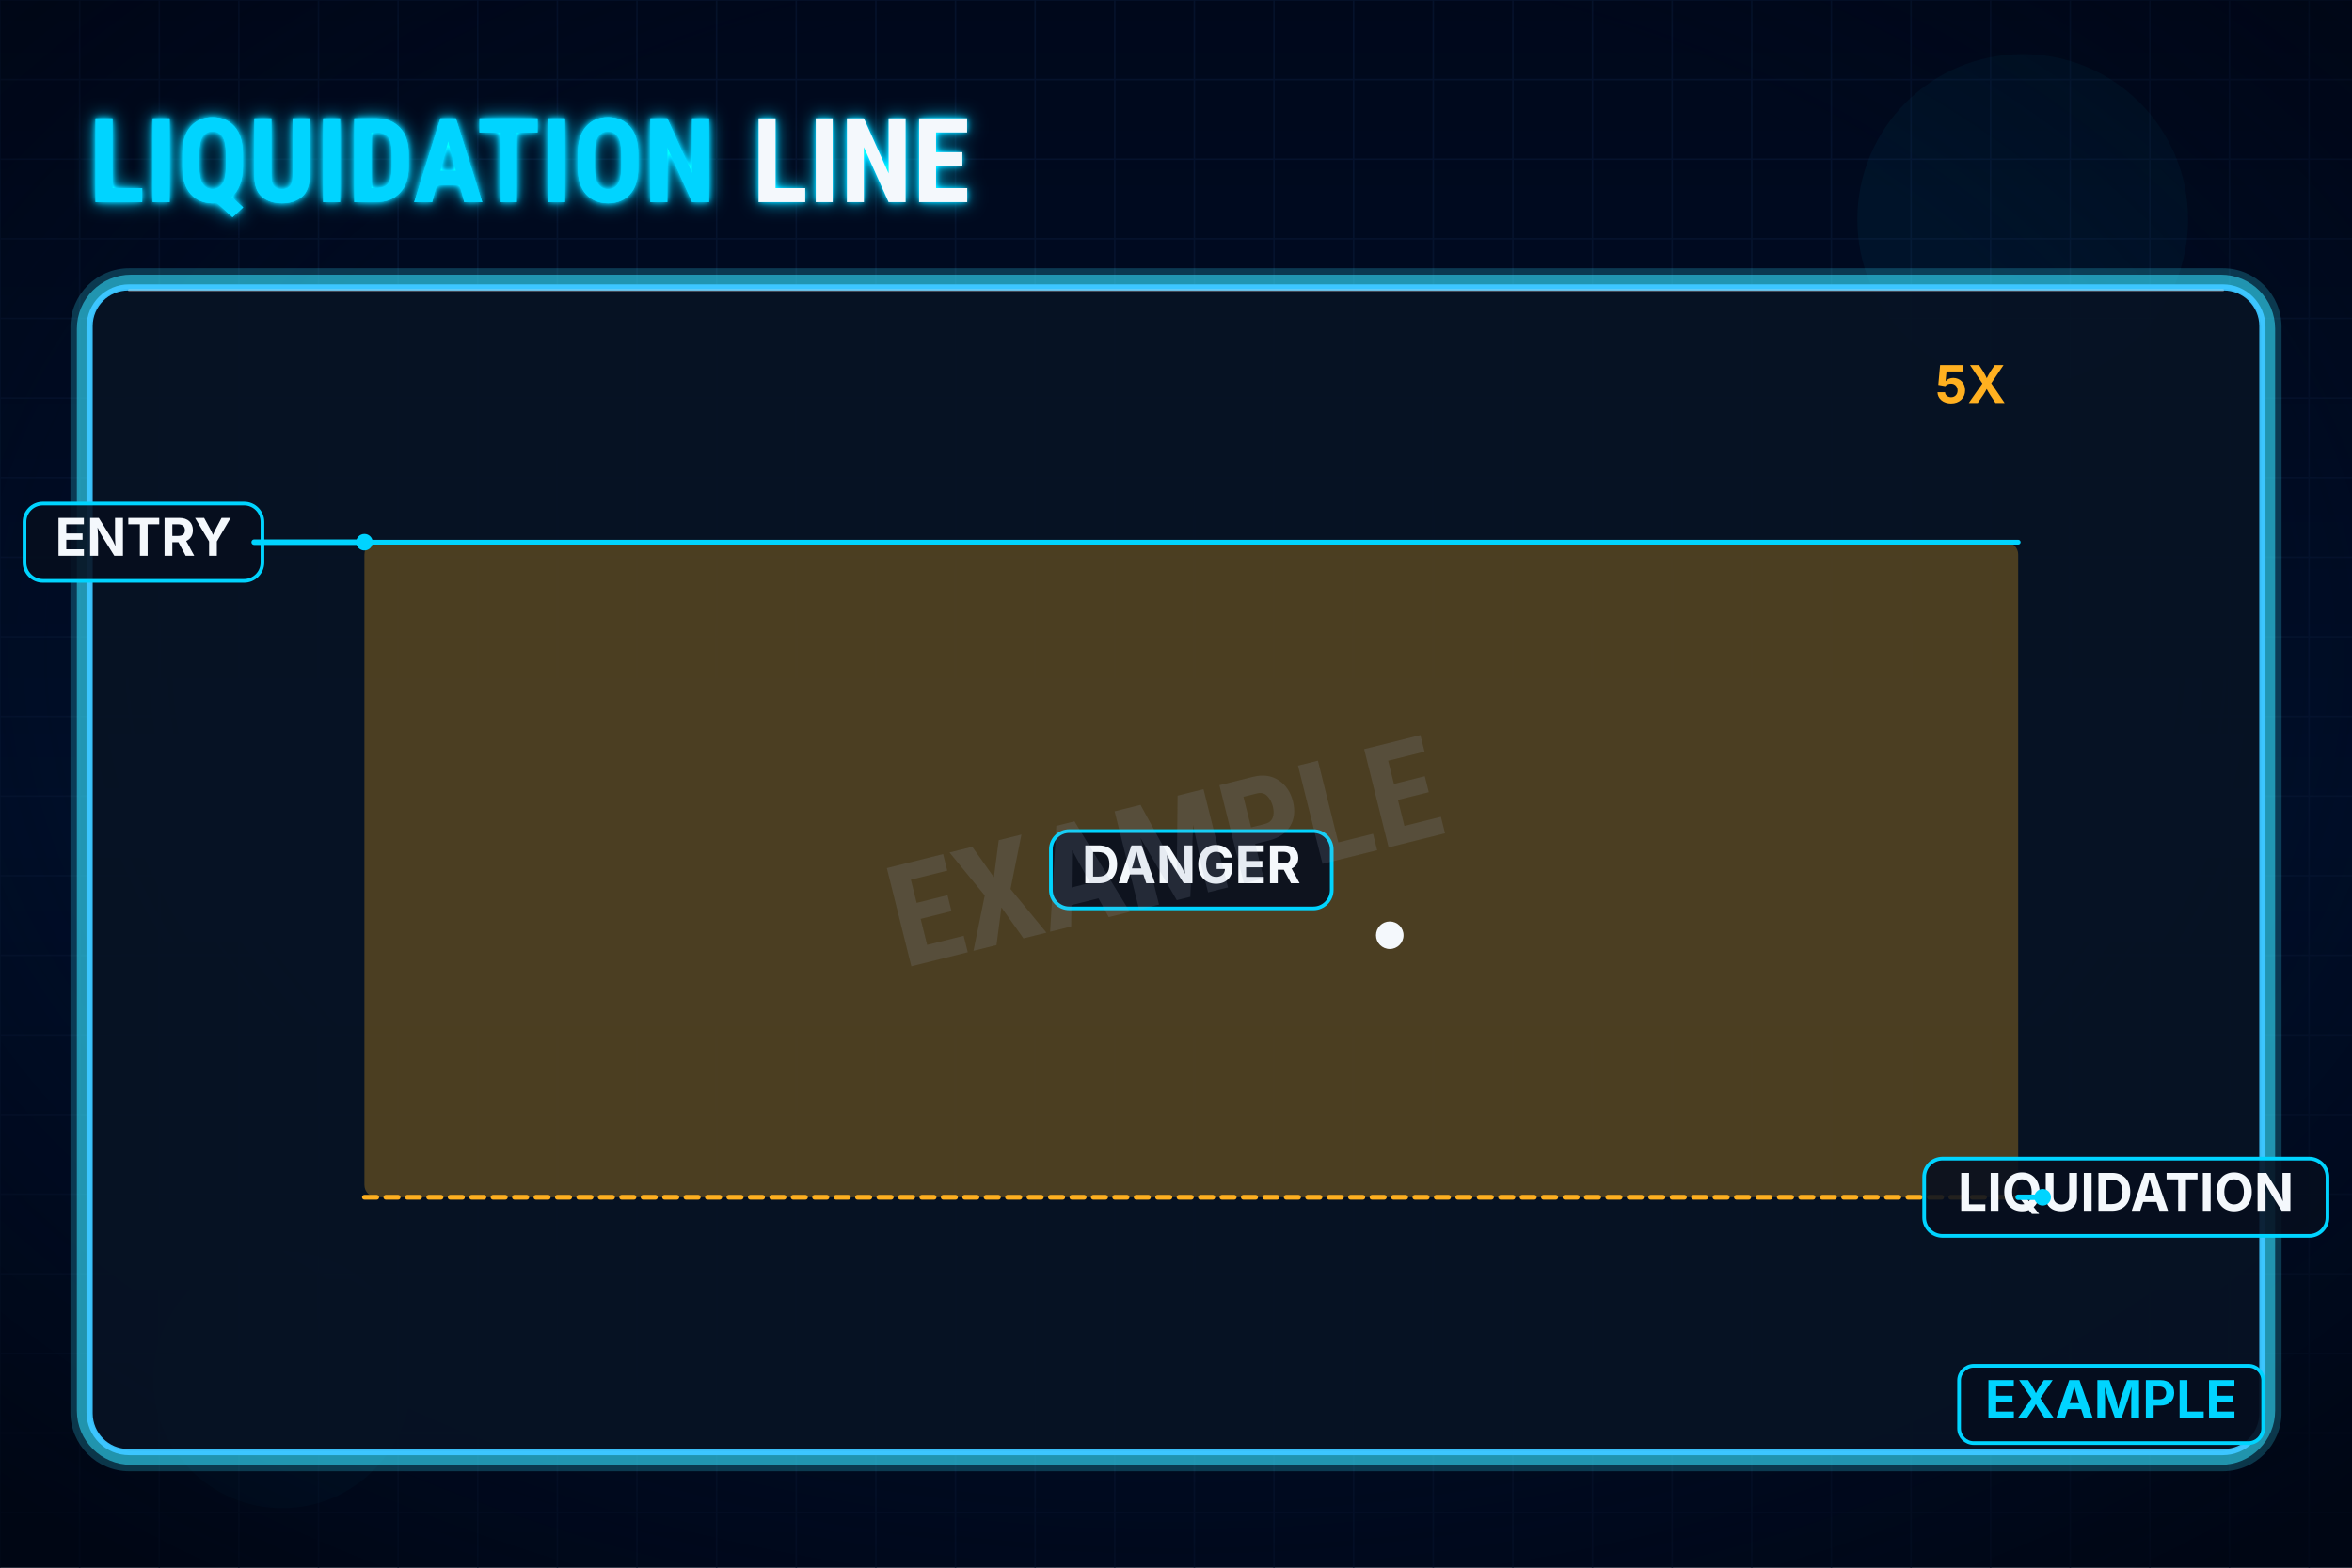
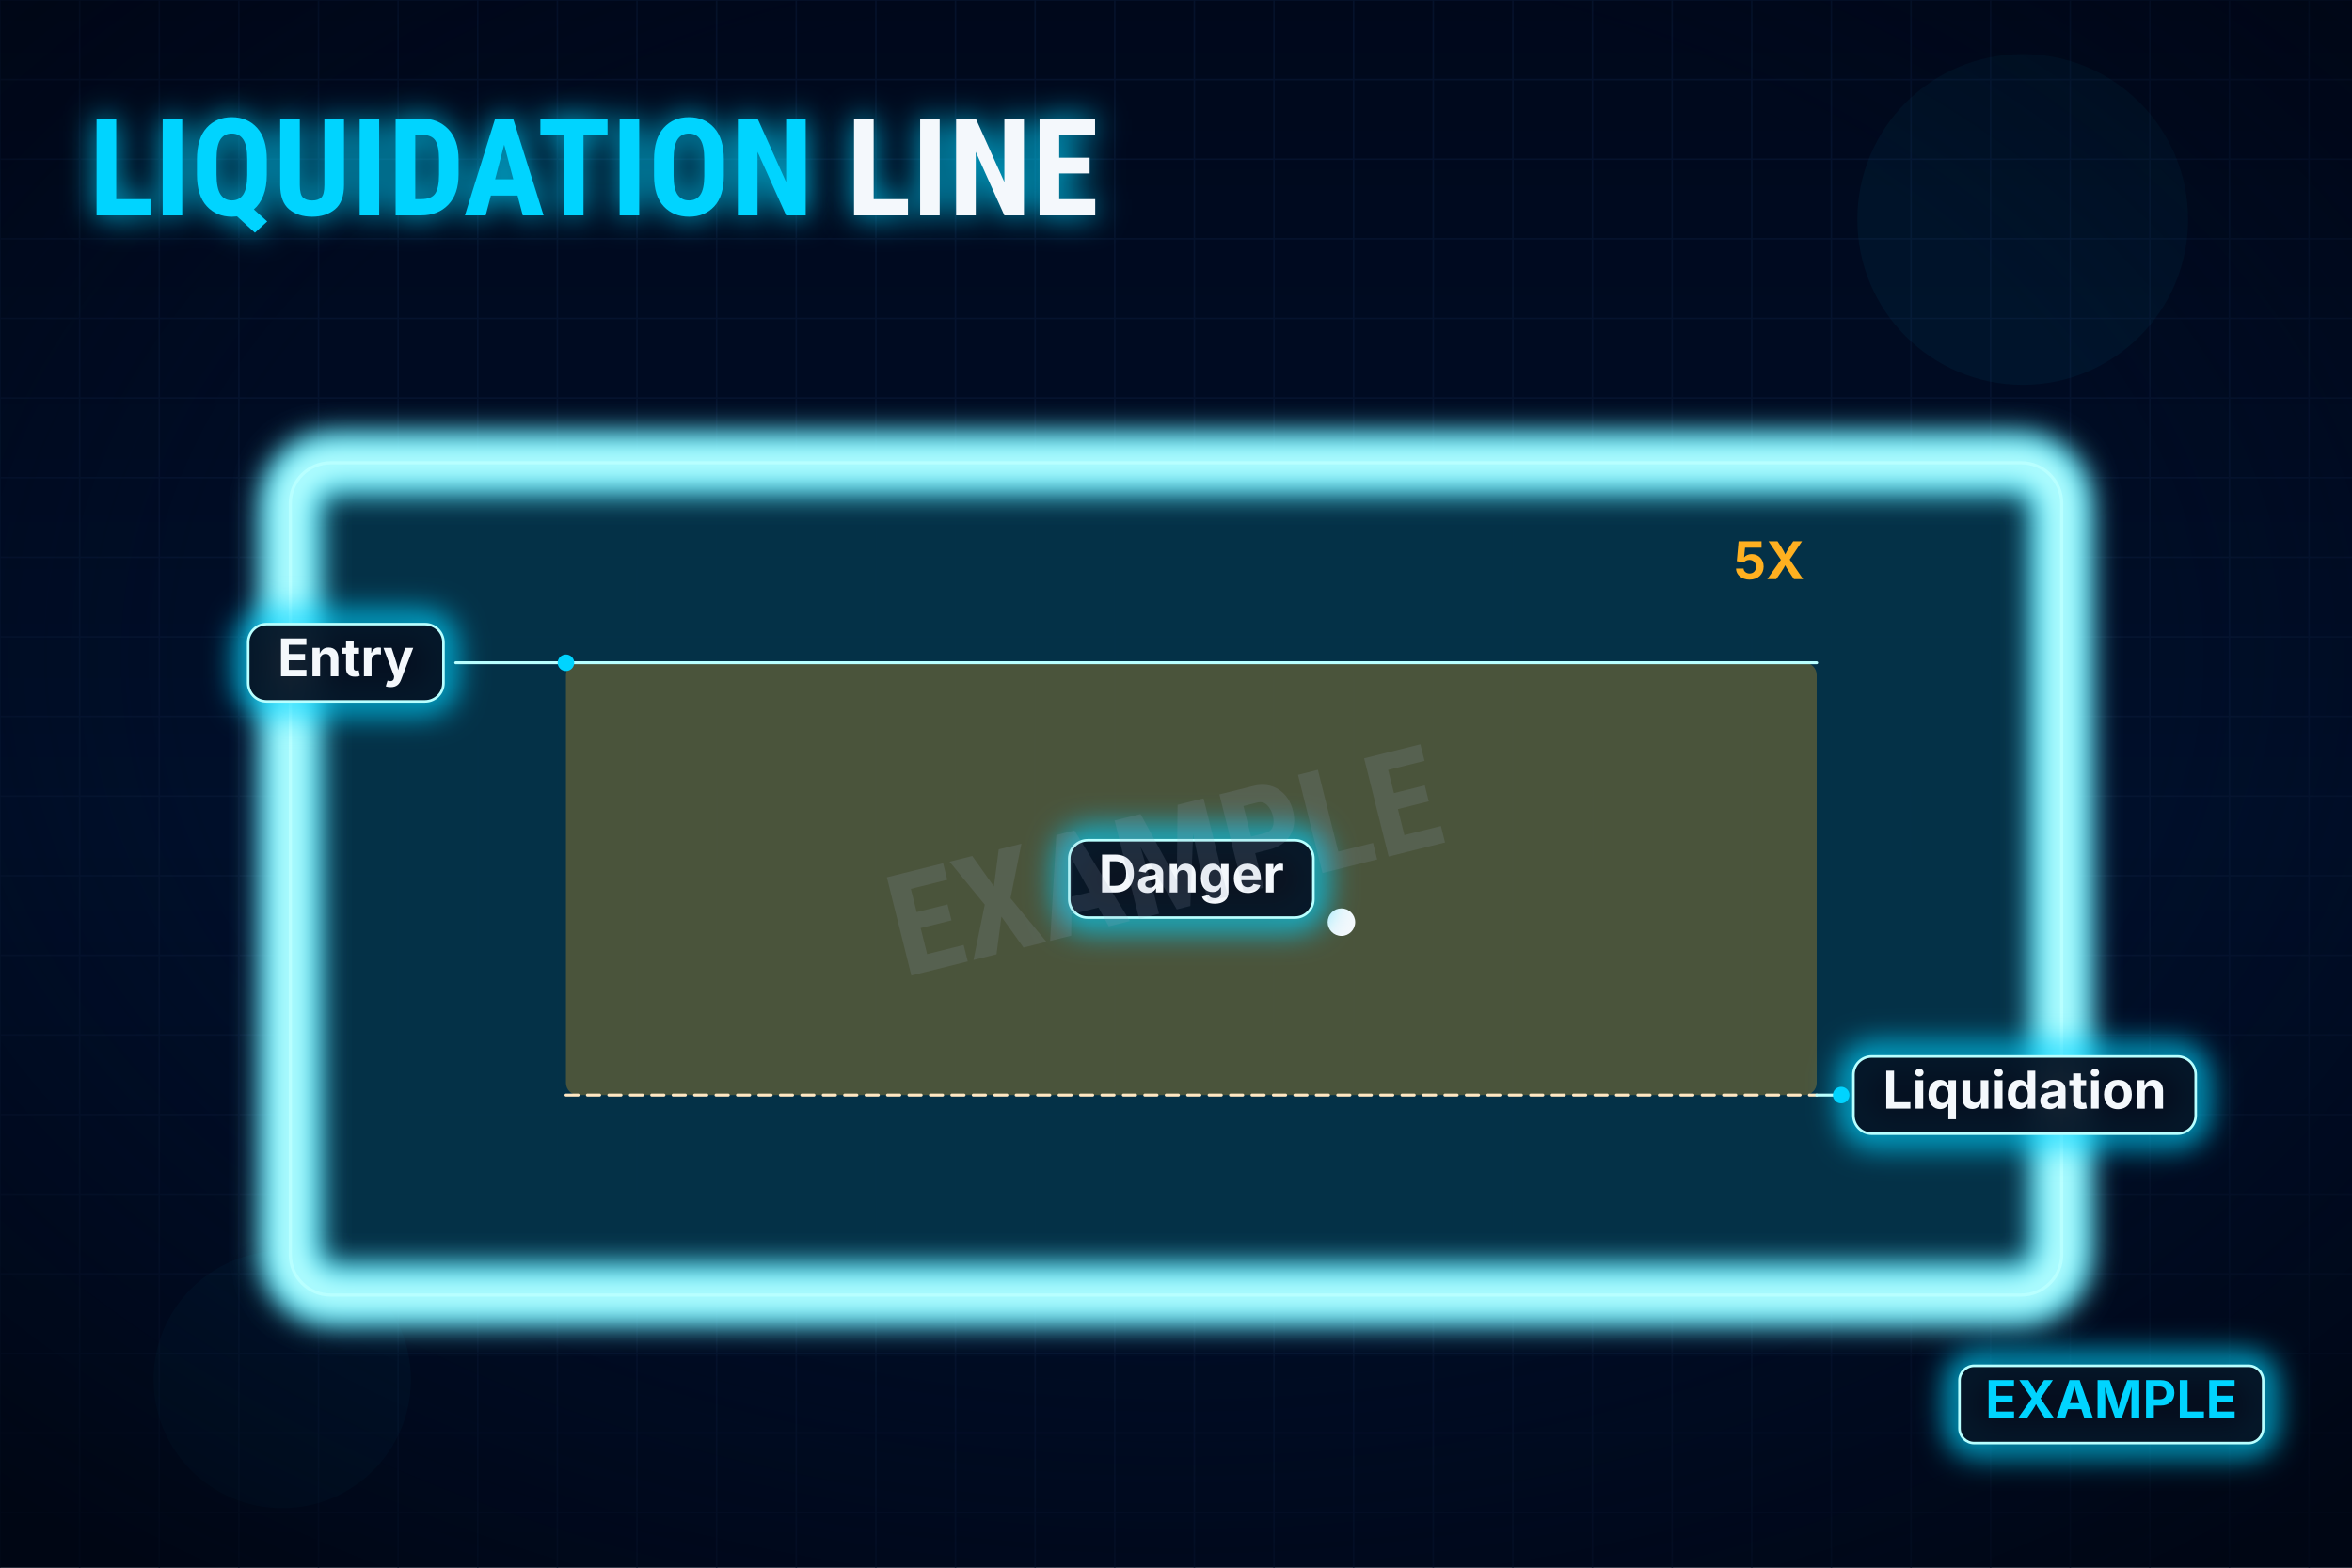
<svg xmlns="http://www.w3.org/2000/svg" width="1536" height="1024" viewBox="0 0 1536 1024">
  <defs>
    <style>
- @font-face { font-family: "Inter"; src: url("file:///agent/repos/claude/skills/illustration-engine/illustration_engine/assets/fonts/Inter-Regular.ttf") format("truetype"); font-weight: normal; font-style: normal; }
- @font-face { font-family: "Inter"; src: url("file:///agent/repos/claude/skills/illustration-engine/illustration_engine/assets/fonts/Inter-SemiBold.ttf") format("truetype"); font-weight: bold; font-style: normal; }
- @font-face { font-family: "Inter"; src: url("file:///agent/repos/claude/skills/illustration-engine/illustration_engine/assets/fonts/Inter-Bold.ttf") format("truetype"); font-weight: bold; font-style: normal; }
- @font-face { font-family: "Roboto Condensed"; src: url("file:///agent/repos/claude/skills/illustration-engine/illustration_engine/assets/fonts/RobotoCondensed-Bold.ttf") format("truetype"); font-weight: bold; font-style: normal; }
+ @font-face { font-family: "Inter"; src: url("file:///agent/repos/claude/skills/illustration-engine/illustration_engine/assets/fonts/Inter-Regular.ttf") format("truetype"); font-weight: 400; font-style: normal; }
+ @font-face { font-family: "Inter"; src: url("file:///agent/repos/claude/skills/illustration-engine/illustration_engine/assets/fonts/Inter-SemiBold.ttf") format("truetype"); font-weight: 600; font-style: normal; }
+ @font-face { font-family: "Inter"; src: url("file:///agent/repos/claude/skills/illustration-engine/illustration_engine/assets/fonts/Inter-Bold.ttf") format("truetype"); font-weight: 700; font-style: normal; }
+ @font-face { font-family: "Roboto Condensed"; src: url("file:///agent/repos/claude/skills/illustration-engine/illustration_engine/assets/fonts/RobotoCondensed-Bold.ttf") format("truetype"); font-weight: 700; font-style: normal; }
</style>
    <linearGradient id="bg1" x1="0" y1="0" x2="0" y2="1">
      <stop offset="0%" stop-color="#00081B" />
      <stop offset="52%" stop-color="#000F2A" />
      <stop offset="100%" stop-color="#000B21" />
    </linearGradient>
    <radialGradient id="vig2" cx="50%" cy="42%" r="72%">
      <stop offset="58%" stop-color="#00081B" stop-opacity="0" />
      <stop offset="100%" stop-color="#00040F" stop-opacity="0.72" />
    </radialGradient>
-     <filter id="bloom" x="-80%" y="-80%" width="260%" height="260%" color-interpolation-filters="sRGB">
-       <feGaussianBlur in="SourceGraphic" stdDeviation="6" result="wide" />
-       <feGaussianBlur in="SourceGraphic" stdDeviation="1.92" result="tight" />
-       <feComposite in="wide" in2="tight" operator="arithmetic" k1="0" k2="1" k3="1" k4="0" result="add" />
-       <feMerge>
-         <feMergeNode in="add" />
-         <feMergeNode in="SourceGraphic" />
-       </feMerge>
+     <filter id="bloom" x="-150%" y="-150%" width="400%" height="400%" color-interpolation-filters="sRGB">
+       <feGaussianBlur in="SourceGraphic" stdDeviation="10" />
    </filter>
  </defs>
  <rect x="0" y="0" width="1536" height="1024" rx="0" ry="0" fill="url(#bg1)" fill-opacity="1" stroke="none" stroke-width="0" stroke-opacity="1" />
  <g opacity="0.55">
    <line x1="0" y1="0" x2="0" y2="1024" stroke="#0A1A38" stroke-width="1" stroke-linecap="round" stroke-opacity="1" />
    <line x1="52" y1="0" x2="52" y2="1024" stroke="#0A1A38" stroke-width="1" stroke-linecap="round" stroke-opacity="1" />
    <line x1="104" y1="0" x2="104" y2="1024" stroke="#0A1A38" stroke-width="1" stroke-linecap="round" stroke-opacity="1" />
    <line x1="156" y1="0" x2="156" y2="1024" stroke="#0A1A38" stroke-width="1" stroke-linecap="round" stroke-opacity="1" />
    <line x1="208" y1="0" x2="208" y2="1024" stroke="#0A1A38" stroke-width="1" stroke-linecap="round" stroke-opacity="1" />
    <line x1="260" y1="0" x2="260" y2="1024" stroke="#0A1A38" stroke-width="1" stroke-linecap="round" stroke-opacity="1" />
    <line x1="312" y1="0" x2="312" y2="1024" stroke="#0A1A38" stroke-width="1" stroke-linecap="round" stroke-opacity="1" />
    <line x1="364" y1="0" x2="364" y2="1024" stroke="#0A1A38" stroke-width="1" stroke-linecap="round" stroke-opacity="1" />
    <line x1="416" y1="0" x2="416" y2="1024" stroke="#0A1A38" stroke-width="1" stroke-linecap="round" stroke-opacity="1" />
    <line x1="468" y1="0" x2="468" y2="1024" stroke="#0A1A38" stroke-width="1" stroke-linecap="round" stroke-opacity="1" />
    <line x1="520" y1="0" x2="520" y2="1024" stroke="#0A1A38" stroke-width="1" stroke-linecap="round" stroke-opacity="1" />
    <line x1="572" y1="0" x2="572" y2="1024" stroke="#0A1A38" stroke-width="1" stroke-linecap="round" stroke-opacity="1" />
    <line x1="624" y1="0" x2="624" y2="1024" stroke="#0A1A38" stroke-width="1" stroke-linecap="round" stroke-opacity="1" />
    <line x1="676" y1="0" x2="676" y2="1024" stroke="#0A1A38" stroke-width="1" stroke-linecap="round" stroke-opacity="1" />
    <line x1="728" y1="0" x2="728" y2="1024" stroke="#0A1A38" stroke-width="1" stroke-linecap="round" stroke-opacity="1" />
    <line x1="780" y1="0" x2="780" y2="1024" stroke="#0A1A38" stroke-width="1" stroke-linecap="round" stroke-opacity="1" />
    <line x1="832" y1="0" x2="832" y2="1024" stroke="#0A1A38" stroke-width="1" stroke-linecap="round" stroke-opacity="1" />
    <line x1="884" y1="0" x2="884" y2="1024" stroke="#0A1A38" stroke-width="1" stroke-linecap="round" stroke-opacity="1" />
    <line x1="936" y1="0" x2="936" y2="1024" stroke="#0A1A38" stroke-width="1" stroke-linecap="round" stroke-opacity="1" />
    <line x1="988" y1="0" x2="988" y2="1024" stroke="#0A1A38" stroke-width="1" stroke-linecap="round" stroke-opacity="1" />
    <line x1="1040" y1="0" x2="1040" y2="1024" stroke="#0A1A38" stroke-width="1" stroke-linecap="round" stroke-opacity="1" />
    <line x1="1092" y1="0" x2="1092" y2="1024" stroke="#0A1A38" stroke-width="1" stroke-linecap="round" stroke-opacity="1" />
    <line x1="1144" y1="0" x2="1144" y2="1024" stroke="#0A1A38" stroke-width="1" stroke-linecap="round" stroke-opacity="1" />
    <line x1="1196" y1="0" x2="1196" y2="1024" stroke="#0A1A38" stroke-width="1" stroke-linecap="round" stroke-opacity="1" />
    <line x1="1248" y1="0" x2="1248" y2="1024" stroke="#0A1A38" stroke-width="1" stroke-linecap="round" stroke-opacity="1" />
    <line x1="1300" y1="0" x2="1300" y2="1024" stroke="#0A1A38" stroke-width="1" stroke-linecap="round" stroke-opacity="1" />
    <line x1="1352" y1="0" x2="1352" y2="1024" stroke="#0A1A38" stroke-width="1" stroke-linecap="round" stroke-opacity="1" />
    <line x1="1404" y1="0" x2="1404" y2="1024" stroke="#0A1A38" stroke-width="1" stroke-linecap="round" stroke-opacity="1" />
    <line x1="1456" y1="0" x2="1456" y2="1024" stroke="#0A1A38" stroke-width="1" stroke-linecap="round" stroke-opacity="1" />
    <line x1="1508" y1="0" x2="1508" y2="1024" stroke="#0A1A38" stroke-width="1" stroke-linecap="round" stroke-opacity="1" />
    <line x1="0" y1="0" x2="1536" y2="0" stroke="#0A1A38" stroke-width="1" stroke-linecap="round" stroke-opacity="1" />
    <line x1="0" y1="52" x2="1536" y2="52" stroke="#0A1A38" stroke-width="1" stroke-linecap="round" stroke-opacity="1" />
    <line x1="0" y1="104" x2="1536" y2="104" stroke="#0A1A38" stroke-width="1" stroke-linecap="round" stroke-opacity="1" />
    <line x1="0" y1="156" x2="1536" y2="156" stroke="#0A1A38" stroke-width="1" stroke-linecap="round" stroke-opacity="1" />
    <line x1="0" y1="208" x2="1536" y2="208" stroke="#0A1A38" stroke-width="1" stroke-linecap="round" stroke-opacity="1" />
    <line x1="0" y1="260" x2="1536" y2="260" stroke="#0A1A38" stroke-width="1" stroke-linecap="round" stroke-opacity="1" />
    <line x1="0" y1="312" x2="1536" y2="312" stroke="#0A1A38" stroke-width="1" stroke-linecap="round" stroke-opacity="1" />
    <line x1="0" y1="364" x2="1536" y2="364" stroke="#0A1A38" stroke-width="1" stroke-linecap="round" stroke-opacity="1" />
    <line x1="0" y1="416" x2="1536" y2="416" stroke="#0A1A38" stroke-width="1" stroke-linecap="round" stroke-opacity="1" />
    <line x1="0" y1="468" x2="1536" y2="468" stroke="#0A1A38" stroke-width="1" stroke-linecap="round" stroke-opacity="1" />
    <line x1="0" y1="520" x2="1536" y2="520" stroke="#0A1A38" stroke-width="1" stroke-linecap="round" stroke-opacity="1" />
    <line x1="0" y1="572" x2="1536" y2="572" stroke="#0A1A38" stroke-width="1" stroke-linecap="round" stroke-opacity="1" />
    <line x1="0" y1="624" x2="1536" y2="624" stroke="#0A1A38" stroke-width="1" stroke-linecap="round" stroke-opacity="1" />
    <line x1="0" y1="676" x2="1536" y2="676" stroke="#0A1A38" stroke-width="1" stroke-linecap="round" stroke-opacity="1" />
    <line x1="0" y1="728" x2="1536" y2="728" stroke="#0A1A38" stroke-width="1" stroke-linecap="round" stroke-opacity="1" />
    <line x1="0" y1="780" x2="1536" y2="780" stroke="#0A1A38" stroke-width="1" stroke-linecap="round" stroke-opacity="1" />
    <line x1="0" y1="832" x2="1536" y2="832" stroke="#0A1A38" stroke-width="1" stroke-linecap="round" stroke-opacity="1" />
    <line x1="0" y1="884" x2="1536" y2="884" stroke="#0A1A38" stroke-width="1" stroke-linecap="round" stroke-opacity="1" />
    <line x1="0" y1="936" x2="1536" y2="936" stroke="#0A1A38" stroke-width="1" stroke-linecap="round" stroke-opacity="1" />
    <line x1="0" y1="988" x2="1536" y2="988" stroke="#0A1A38" stroke-width="1" stroke-linecap="round" stroke-opacity="1" />
  </g>
  <circle cx="1320.96" cy="143.36" r="108" fill="#00D4FF" fill-opacity="0.045" stroke="none" stroke-width="0" />
  <circle cx="184.32" cy="901.12" r="84" fill="#00D4FF" fill-opacity="0.045" stroke="none" stroke-width="0" />
  <rect x="0" y="0" width="1536" height="1024" rx="0" ry="0" fill="url(#vig2)" fill-opacity="1" stroke="none" stroke-width="0" stroke-opacity="1" />
-   <text x="58" y="132.04" fill="#00D4FF" fill-opacity="0.85" font-family="Roboto Condensed" font-weight="bold" font-size="77" text-anchor="start" filter="url(#bloom)">LIQUIDATION</text>
-   <text x="58" y="132.04" fill="#00D4FF" fill-opacity="1" font-family="Roboto Condensed" font-weight="bold" font-size="77" text-anchor="start">LIQUIDATION</text>
-   <text x="491" y="132.04" fill="#00D4FF" fill-opacity="0.85" font-family="Roboto Condensed" font-weight="bold" font-size="77" text-anchor="start" filter="url(#bloom)">LINE</text>
-   <text x="491" y="132.04" fill="#F4F8FC" fill-opacity="1" font-family="Roboto Condensed" font-weight="bold" font-size="77" text-anchor="start">LINE</text>
-   <rect x="46" y="175.2" width="1444" height="785.8" rx="38.4" ry="38.4" fill="#33E0FF" fill-opacity="0.22" stroke="none" stroke-width="0" stroke-opacity="1" />
-   <rect x="54.4" y="183.6" width="1427.2" height="769" rx="31.2" ry="31.2" fill="none" fill-opacity="1" stroke="#33E0FF" stroke-width="8.4" stroke-opacity="0.55" />
-   <rect x="58" y="187.2" width="1420" height="761.8" rx="26.4" ry="26.4" fill="#060E1E" fill-opacity="0.9" stroke="#3CC6FF" stroke-width="3" stroke-opacity="1" />
-   <rect x="59.8" y="189" width="1416.4" height="758.2" rx="24" ry="24" fill="none" fill-opacity="1" stroke="#3CC6FF" stroke-width="1.5" stroke-opacity="0.95" />
-   <line x1="84.4" y1="189.6" x2="1451.6" y2="189.6" stroke="#F4F8FC" stroke-width="1.68" stroke-linecap="round" stroke-opacity="0.28" />
-   <rect x="238" y="354.17" width="1080" height="427.87" rx="8" ry="8" fill="#FFB020" fill-opacity="0.28" stroke="none" stroke-width="0" stroke-opacity="1" />
-   <line x1="238" y1="354.17" x2="1318" y2="354.17" stroke="#00D4FF" stroke-width="10.61" stroke-linecap="round" stroke-opacity="0.95" filter="url(#bloom)" />
-   <line x1="238" y1="354.17" x2="1318" y2="354.17" stroke="#00D4FF" stroke-width="3.12" stroke-linecap="round" stroke-opacity="1" />
-   <line x1="238" y1="782.03" x2="1318" y2="782.03" stroke="#FFB020" stroke-width="10.61" stroke-linecap="round" stroke-opacity="0.95" stroke-dasharray="8 6" filter="url(#bloom)" />
-   <line x1="238" y1="782.03" x2="1318" y2="782.03" stroke="#FFB020" stroke-width="3.12" stroke-linecap="round" stroke-opacity="1" stroke-dasharray="8 6" />
-   <circle cx="907.6" cy="610.89" r="9" fill="#F4F8FC" fill-opacity="1" stroke="none" stroke-width="0" />
-   <rect x="16" y="328.93" width="155.4" height="50.48" rx="12" ry="12" fill="#060E1E" fill-opacity="0.88" stroke="#00D4FF" stroke-width="2.4" stroke-opacity="1" />
-   <text x="93.7" y="363.01" fill="#F4F8FC" fill-opacity="1" font-family="Inter" font-weight="bold" font-size="34" text-anchor="middle">ENTRY</text>
-   <line x1="166" y1="354.17" x2="238" y2="354.17" stroke="#00D4FF" stroke-width="12.24" stroke-linecap="round" stroke-opacity="0.95" filter="url(#bloom)" />
-   <line x1="166" y1="354.17" x2="238" y2="354.17" stroke="#00D4FF" stroke-width="3.6" stroke-linecap="round" stroke-opacity="1" />
-   <circle cx="238" cy="354.17" r="5.4" fill="#00D4FF" fill-opacity="1" stroke="none" stroke-width="0" />
-   <rect x="686.3" y="542.86" width="183.4" height="50.48" rx="12" ry="12" fill="#060E1E" fill-opacity="0.88" stroke="#00D4FF" stroke-width="2.4" stroke-opacity="1" />
-   <text x="778" y="576.94" fill="#F4F8FC" fill-opacity="1" font-family="Inter" font-weight="bold" font-size="34" text-anchor="middle">DANGER</text>
-   <rect x="1256.6" y="756.79" width="263.4" height="50.48" rx="12" ry="12" fill="#060E1E" fill-opacity="0.88" stroke="#00D4FF" stroke-width="2.4" stroke-opacity="1" />
-   <text x="1388.3" y="790.87" fill="#F4F8FC" fill-opacity="1" font-family="Inter" font-weight="bold" font-size="34" text-anchor="middle">LIQUIDATION</text>
-   <line x1="1318" y1="782.03" x2="1334" y2="782.03" stroke="#00D4FF" stroke-width="12.24" stroke-linecap="round" stroke-opacity="0.95" filter="url(#bloom)" />
-   <line x1="1318" y1="782.03" x2="1334" y2="782.03" stroke="#00D4FF" stroke-width="3.6" stroke-linecap="round" stroke-opacity="1" />
-   <circle cx="1334" cy="782.03" r="5.4" fill="#00D4FF" fill-opacity="1" stroke="none" stroke-width="0" />
-   <text x="1310" y="263.2" fill="#FFB020" fill-opacity="1" font-family="Inter" font-weight="bold" font-size="34" text-anchor="end">5X</text>
-   <text x="768" y="588.1" fill="#9AA8BC" fill-opacity="0.16" font-family="Roboto Condensed" font-weight="bold" font-size="93" text-anchor="middle" transform="rotate(-14 768 588.1)">EXAMPLE</text>
-   <rect x="1279.4" y="892.12" width="198.6" height="50.48" rx="9.6" ry="9.6" fill="#060E1E" fill-opacity="0.92" stroke="#00D4FF" stroke-width="2.4" stroke-opacity="1" />
-   <text x="1378.7" y="926.2" fill="#00D4FF" fill-opacity="1" font-family="Inter" font-weight="bold" font-size="34" text-anchor="middle">EXAMPLE</text>
+   <text x="58" y="140.68" fill="#00D4FF" fill-opacity="0.9" font-family="Roboto Condensed" font-weight="700" font-size="89" text-anchor="start" filter="url(#bloom)">LIQUIDATION</text>
+   <text x="58" y="140.68" fill="#00D4FF" fill-opacity="1" font-family="Roboto Condensed" font-weight="700" font-size="89" text-anchor="start">LIQUIDATION</text>
+   <text x="552.66" y="140.68" fill="#00D4FF" fill-opacity="0.9" font-family="Roboto Condensed" font-weight="700" font-size="89" text-anchor="start" filter="url(#bloom)">LINE</text>
+   <text x="552.66" y="140.68" fill="#F4F8FC" fill-opacity="1" font-family="Roboto Condensed" font-weight="700" font-size="89" text-anchor="start">LINE</text>
+   <rect x="189.6" y="302.3" width="1156.8" height="543.6" rx="26.4" ry="26.4" fill="#060E1E" fill-opacity="0.9" stroke="none" stroke-width="0" stroke-opacity="1" />
+   <rect x="189.6" y="302.3" width="1156.8" height="543.6" rx="26.4" ry="26.4" fill="#00D4FF" fill-opacity="0.18" stroke="none" stroke-width="0" stroke-opacity="1" />
+   <rect x="189.6" y="302.3" width="1156.8" height="543.6" rx="26.4" ry="26.4" fill="none" fill-opacity="0.8" stroke="#00D4FF" stroke-width="32" stroke-opacity="1" filter="url(#bloom)" />
+   <rect x="189.6" y="302.3" width="1156.8" height="543.6" rx="26.4" ry="26.4" fill="none" fill-opacity="0.55" stroke="#B8FFFF" stroke-width="32" stroke-opacity="1" filter="url(#bloom)" />
+   <rect x="189.6" y="302.3" width="1156.8" height="543.6" rx="26.4" ry="26.4" fill="none" fill-opacity="1" stroke="#B8FFFF" stroke-width="2.04" stroke-opacity="1" />
+   <rect x="369.6" y="432.9" width="816.8" height="282.4" rx="8" ry="8" fill="#FFB020" fill-opacity="0.28" stroke="none" stroke-width="0" stroke-opacity="1" />
+   <line x1="369.6" y1="432.9" x2="1186.4" y2="432.9" stroke="#00D4FF" stroke-width="32" stroke-linecap="round" stroke-opacity="0.85" filter="url(#bloom)" />
+   <line x1="369.6" y1="432.9" x2="1186.4" y2="432.9" stroke="#B8FFFF" stroke-width="1.92" stroke-linecap="round" stroke-opacity="1" />
+   <line x1="369.6" y1="715.3" x2="1186.4" y2="715.3" stroke="#FFB020" stroke-width="32" stroke-linecap="round" stroke-opacity="0.85" stroke-dasharray="8 6" filter="url(#bloom)" />
+   <line x1="369.6" y1="715.3" x2="1186.4" y2="715.3" stroke="#FFE7C2" stroke-width="1.92" stroke-linecap="round" stroke-opacity="1" stroke-dasharray="8 6" />
+   <circle cx="876.02" cy="602.34" r="9" fill="#F4F8FC" fill-opacity="1" stroke="none" stroke-width="0" />
+   <rect x="162.08" y="407.66" width="127.53" height="50.48" rx="12" ry="12" fill="none" fill-opacity="0.85" stroke="#00D4FF" stroke-width="14.4" stroke-opacity="1" filter="url(#bloom)" />
+   <rect x="162.08" y="407.66" width="127.53" height="50.48" rx="12" ry="12" fill="#060E1E" fill-opacity="0.92" stroke="none" stroke-width="0" stroke-opacity="1" />
+   <rect x="162.08" y="407.66" width="127.53" height="50.48" rx="12" ry="12" fill="none" fill-opacity="1" stroke="#B8FFFF" stroke-width="1.68" stroke-opacity="1" />
+   <text x="225.84" y="441.74" fill="#F4F8FC" fill-opacity="1" font-family="Inter" font-weight="700" font-size="34" text-anchor="middle">Entry</text>
+   <line x1="297.6" y1="432.9" x2="369.6" y2="432.9" stroke="#00D4FF" stroke-width="32" stroke-linecap="round" stroke-opacity="0.85" filter="url(#bloom)" />
+   <line x1="297.6" y1="432.9" x2="369.6" y2="432.9" stroke="#B8FFFF" stroke-width="1.92" stroke-linecap="round" stroke-opacity="1" />
+   <circle cx="369.6" cy="432.9" r="5.4" fill="#00D4FF" fill-opacity="1" stroke="none" stroke-width="0" />
+   <rect x="698.28" y="548.86" width="159.43" height="50.48" rx="12" ry="12" fill="none" fill-opacity="0.85" stroke="#00D4FF" stroke-width="14.4" stroke-opacity="1" filter="url(#bloom)" />
+   <rect x="698.28" y="548.86" width="159.43" height="50.48" rx="12" ry="12" fill="#060E1E" fill-opacity="0.92" stroke="none" stroke-width="0" stroke-opacity="1" />
+   <rect x="698.28" y="548.86" width="159.43" height="50.48" rx="12" ry="12" fill="none" fill-opacity="1" stroke="#B8FFFF" stroke-width="1.68" stroke-opacity="1" />
+   <text x="778" y="582.94" fill="#F4F8FC" fill-opacity="1" font-family="Inter" font-weight="700" font-size="34" text-anchor="middle">Danger</text>
+   <rect x="1210.4" y="690.06" width="223.54" height="50.48" rx="12" ry="12" fill="none" fill-opacity="0.85" stroke="#00D4FF" stroke-width="14.4" stroke-opacity="1" filter="url(#bloom)" />
+   <rect x="1210.4" y="690.06" width="223.54" height="50.48" rx="12" ry="12" fill="#060E1E" fill-opacity="0.92" stroke="none" stroke-width="0" stroke-opacity="1" />
+   <rect x="1210.4" y="690.06" width="223.54" height="50.48" rx="12" ry="12" fill="none" fill-opacity="1" stroke="#B8FFFF" stroke-width="1.68" stroke-opacity="1" />
+   <text x="1322.17" y="724.14" fill="#F4F8FC" fill-opacity="1" font-family="Inter" font-weight="700" font-size="34" text-anchor="middle">Liquidation</text>
+   <line x1="1186.4" y1="715.3" x2="1202.4" y2="715.3" stroke="#00D4FF" stroke-width="32" stroke-linecap="round" stroke-opacity="0.85" filter="url(#bloom)" />
+   <line x1="1186.4" y1="715.3" x2="1202.4" y2="715.3" stroke="#B8FFFF" stroke-width="1.92" stroke-linecap="round" stroke-opacity="1" />
+   <circle cx="1202.4" cy="715.3" r="5.4" fill="#00D4FF" fill-opacity="1" stroke="none" stroke-width="0" />
+   <text x="1178.4" y="378.3" fill="#FFB020" fill-opacity="1" font-family="Inter" font-weight="700" font-size="34" text-anchor="end">5X</text>
+   <text x="768" y="594.1" fill="#9AA8BC" fill-opacity="0.16" font-family="Roboto Condensed" font-weight="700" font-size="93" text-anchor="middle" transform="rotate(-14 768 594.1)">EXAMPLE</text>
+   <rect x="1279.67" y="892.12" width="198.33" height="50.48" rx="9.6" ry="9.6" fill="none" fill-opacity="0.85" stroke="#00D4FF" stroke-width="14.4" stroke-opacity="1" filter="url(#bloom)" />
+   <rect x="1279.67" y="892.12" width="198.33" height="50.48" rx="9.6" ry="9.6" fill="#060E1E" fill-opacity="0.92" stroke="none" stroke-width="0" stroke-opacity="1" />
+   <rect x="1279.67" y="892.12" width="198.33" height="50.48" rx="9.6" ry="9.6" fill="none" fill-opacity="1" stroke="#B8FFFF" stroke-width="1.68" stroke-opacity="1" />
+   <text x="1378.83" y="926.2" fill="#00D4FF" fill-opacity="1" font-family="Inter" font-weight="700" font-size="34" text-anchor="middle">EXAMPLE</text>
</svg>
